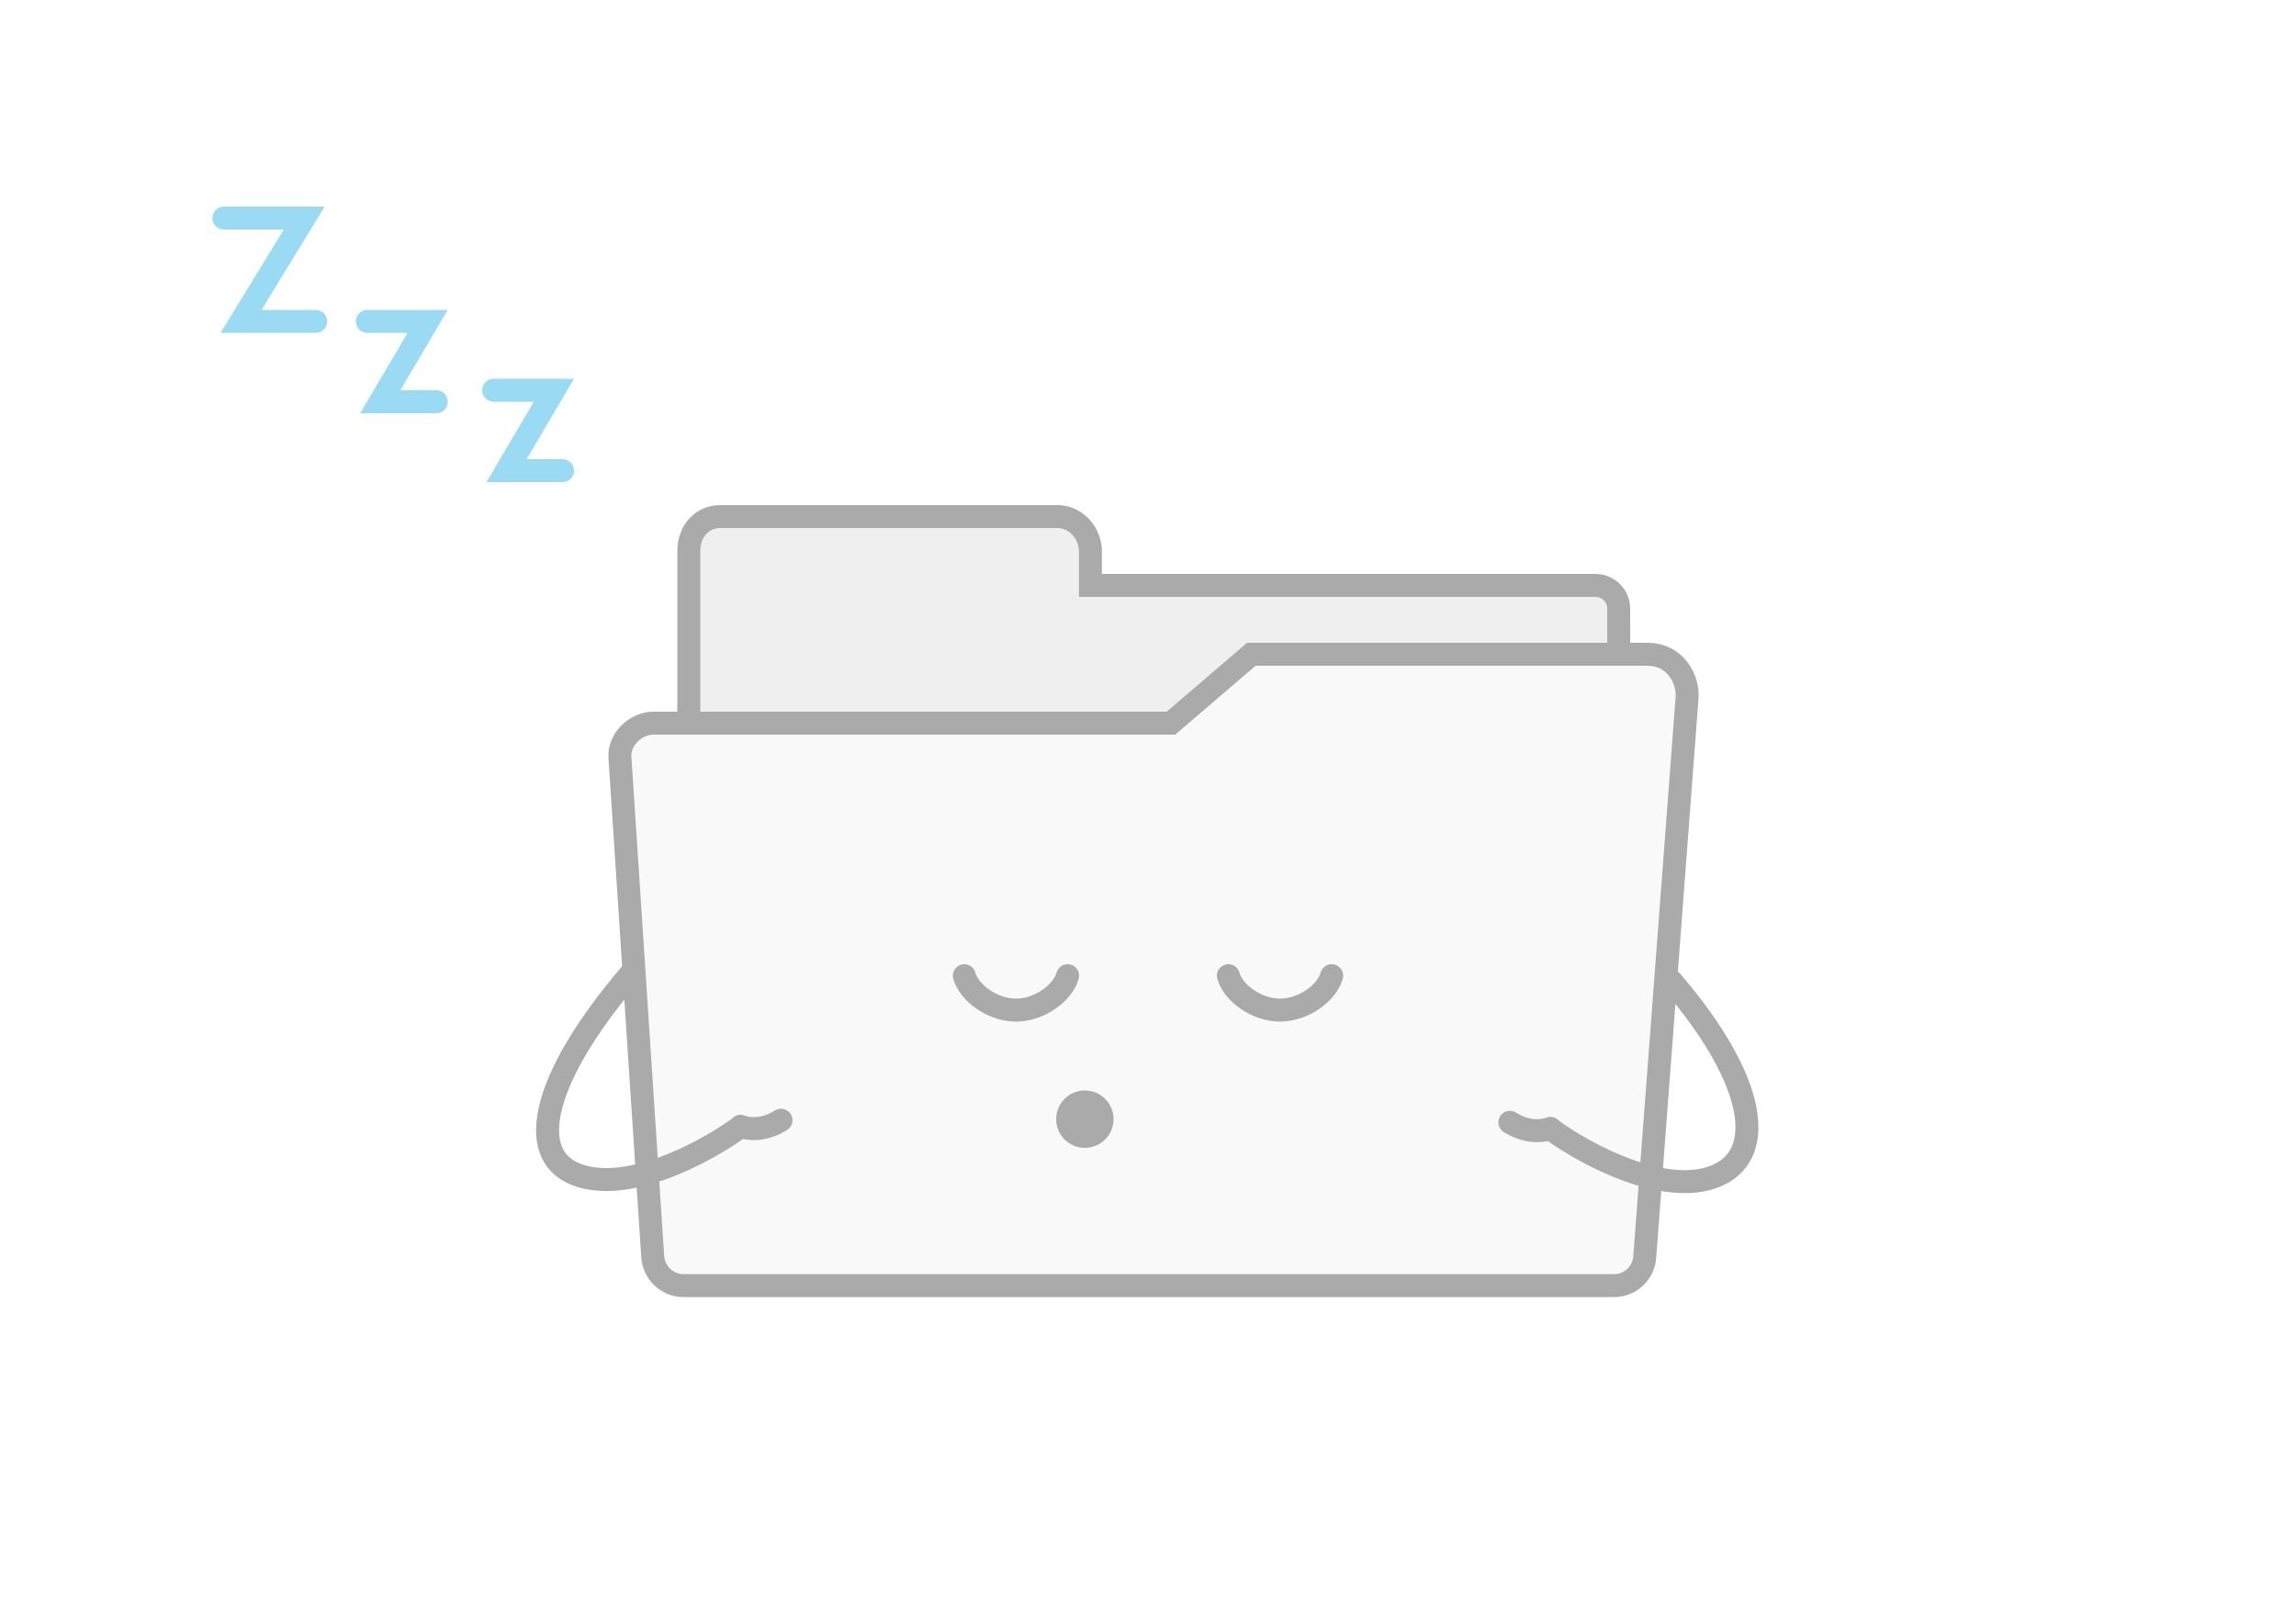
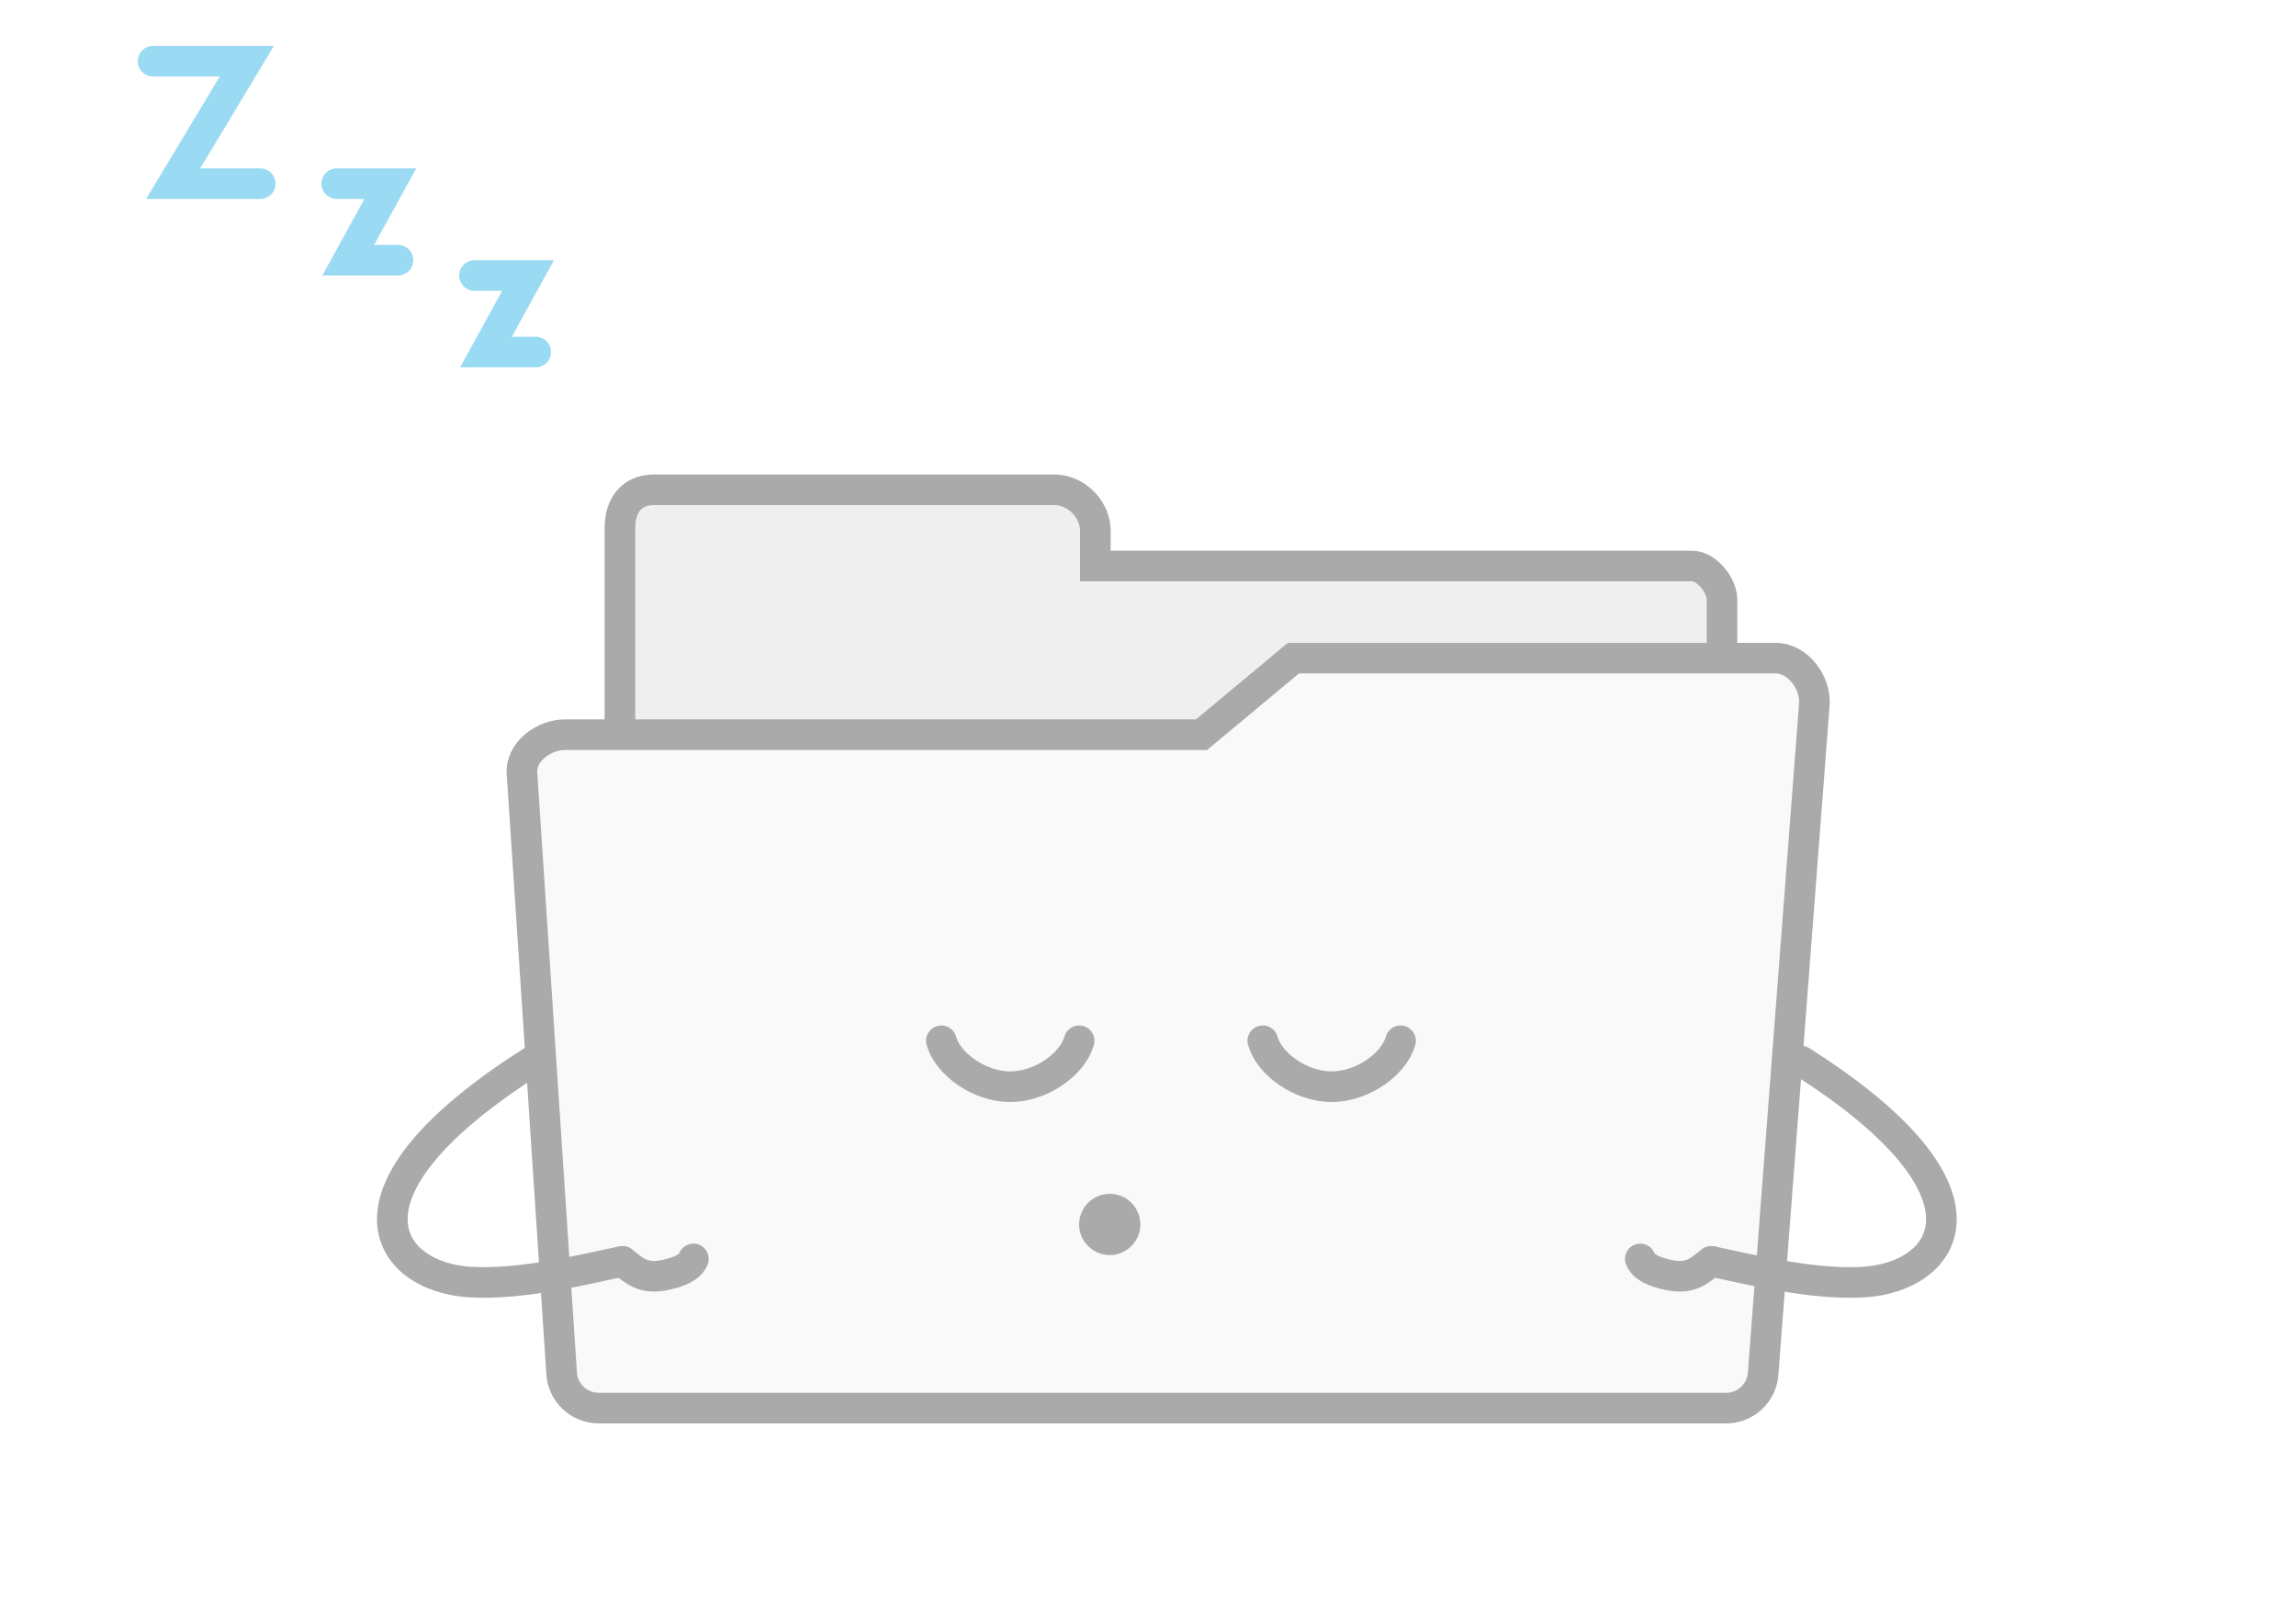
- <svg xmlns="http://www.w3.org/2000/svg" width="200" height="140" viewBox="0 0 200 140" fill="none">
-   <path d="M141.1 104.163H60V48C60 46.291 61.138 45 62.752 45H92.095C93.596 45 94.834 46.232 94.984 47.822V51H139C140.051 51 141 51.887 141 53L141.1 104.163Z" fill="#EFEFEF" stroke="#AAAAAA" stroke-width="2" />
-   <path d="M140.622 112H59.545C58.121 112 56.935 110.896 56.856 109.438L54.001 66C53.882 64.384 55.419 62.961 57.001 63H102.001L109.001 57H143.501C146.001 57 147.108 59.258 146.95 60.874L143.272 109.477C143.192 110.896 142.006 112 140.622 112Z" fill="#F9F9F9" stroke="#AAAAAA" stroke-width="2" />
-   <path d="M84 85C84.409 86.5 86.454 88 88.5 88C90.546 88 92.591 86.5 93 85" stroke="#AAAAAA" stroke-width="2" stroke-linecap="round" />
-   <path d="M107 85C107.409 86.5 109.455 88 111.5 88C113.545 88 115.591 86.5 116 85" stroke="#AAAAAA" stroke-width="2" stroke-linecap="round" />
-   <circle cx="94.5" cy="97.5" r="2.5" fill="#AAAAAA" />
-   <path d="M19.5 19H26.5L21 28H27.5" stroke="#9ADAF3" stroke-width="2" stroke-linecap="round" />
-   <path d="M32 28H37.25L33.125 35H38" stroke="#9ADAF3" stroke-width="2" stroke-linecap="round" />
-   <path d="M43 34H48.25L44.125 41H49" stroke="#9ADAF3" stroke-width="2" stroke-linecap="round" />
-   <path d="M54.882 84.914C47.308 93.788 45.717 100.522 50.137 102.292C54.556 104.061 61.343 100.42 64.185 98.378" stroke="#AAAAAA" stroke-width="2" stroke-linecap="round" />
-   <path d="M64.508 98.119C65.367 98.463 66.706 98.427 68.033 97.592" stroke="#AAAAAA" stroke-width="2" stroke-linecap="round" />
-   <path d="M145.621 85.504C153.196 94.378 153.836 100.703 149.417 102.473C144.998 104.242 138.21 100.601 135.369 98.559" stroke="#AAAAAA" stroke-width="2" stroke-linecap="round" />
-   <path d="M135.045 98.3C134.186 98.644 132.847 98.608 131.52 97.773" stroke="#AAAAAA" stroke-width="2" stroke-linecap="round" />
+ <svg xmlns="http://www.w3.org/2000/svg" width="150" height="105" viewBox="0 0 150 105" fill="none">
+   <path d="M112.5 84H40.5V34.503C40.5 32.987 41.293 32 42.73 32H68.86C70.197 32 71.425 33.09 71.559 34.5V36.979H110.541C111.477 36.979 112.5 38.205 112.5 39.192V84Z" fill="#EFEFEF" stroke="#AAAAAA" stroke-width="2" />
+   <path d="M112.78 92H39.133C37.839 92 36.761 91.009 36.69 89.699L34.103 50.545C33.995 49.094 35.563 47.965 37 48H78.499L84.5 43H116C117.473 43 118.672 44.633 118.528 46.085L115.187 89.734C115.115 91.009 114.038 92 112.78 92Z" fill="#F9F9F9" stroke="#AAAAAA" stroke-width="2" />
+   <path d="M61.5 68C61.909 69.5 63.955 71 66 71C68.046 71 70.091 69.5 70.5 68" stroke="#AAAAAA" stroke-width="2" stroke-linecap="round" />
+   <path d="M82.5 68C82.909 69.5 84.954 71 87 71C89.046 71 91.091 69.5 91.5 68" stroke="#AAAAAA" stroke-width="2" stroke-linecap="round" />
+   <path d="M117.664 69.324C131.206 77.9 127.217 83.448 121.727 83.768C118.274 83.97 114.053 82.865 111.796 82.414" stroke="#AAAAAA" stroke-width="2" stroke-linecap="round" />
+   <path d="M107.161 82.251C107.377 82.795 108.069 83.115 109.087 83.317C110.448 83.587 111.024 83.02 111.795 82.414" stroke="#AAAAAA" stroke-width="2" stroke-linecap="round" />
+   <path d="M34.799 69.324C21.257 77.9 25.246 83.448 30.736 83.768C34.189 83.97 38.41 82.865 40.667 82.414" stroke="#AAAAAA" stroke-width="2" stroke-linecap="round" />
+   <path d="M45.302 82.251C45.086 82.795 44.394 83.115 43.376 83.317C42.014 83.587 41.439 83.02 40.668 82.414" stroke="#AAAAAA" stroke-width="2" stroke-linecap="round" />
+   <circle cx="72.5" cy="80" r="2" fill="#AAAAAA" />
+   <path d="M10 4H16.125L11.312 12H17" stroke="#9ADAF3" stroke-width="2" stroke-linecap="round" />
+   <path d="M22 12H25.5L22.75 17H26" stroke="#9ADAF3" stroke-width="2" stroke-linecap="round" />
+   <path d="M31 18H34.5L31.75 23H35" stroke="#9ADAF3" stroke-width="2" stroke-linecap="round" />
</svg>
